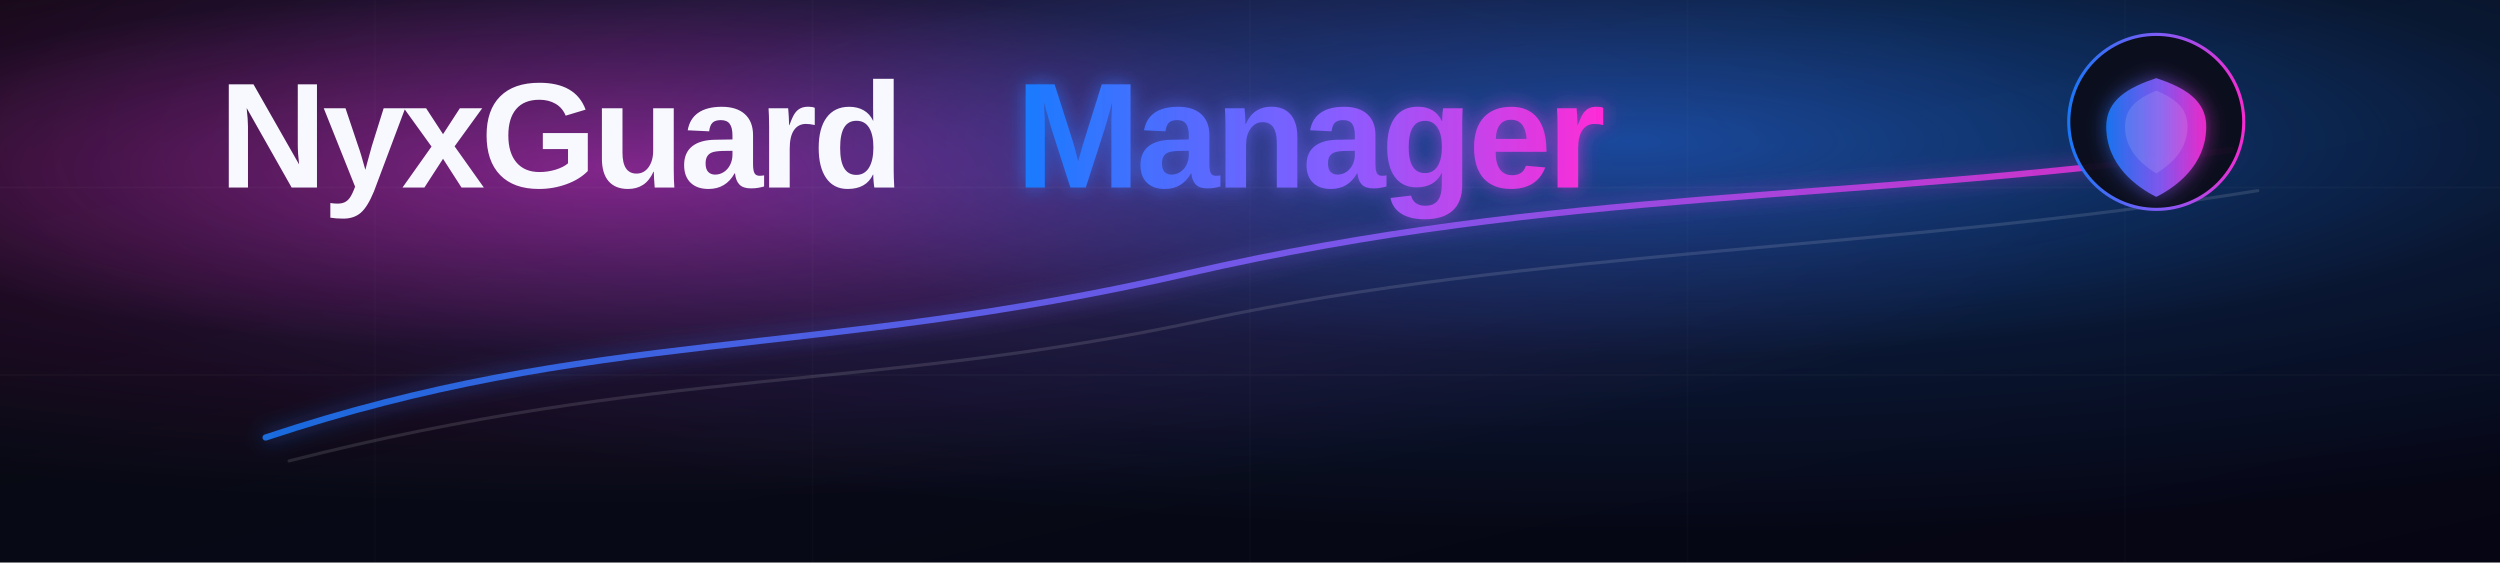
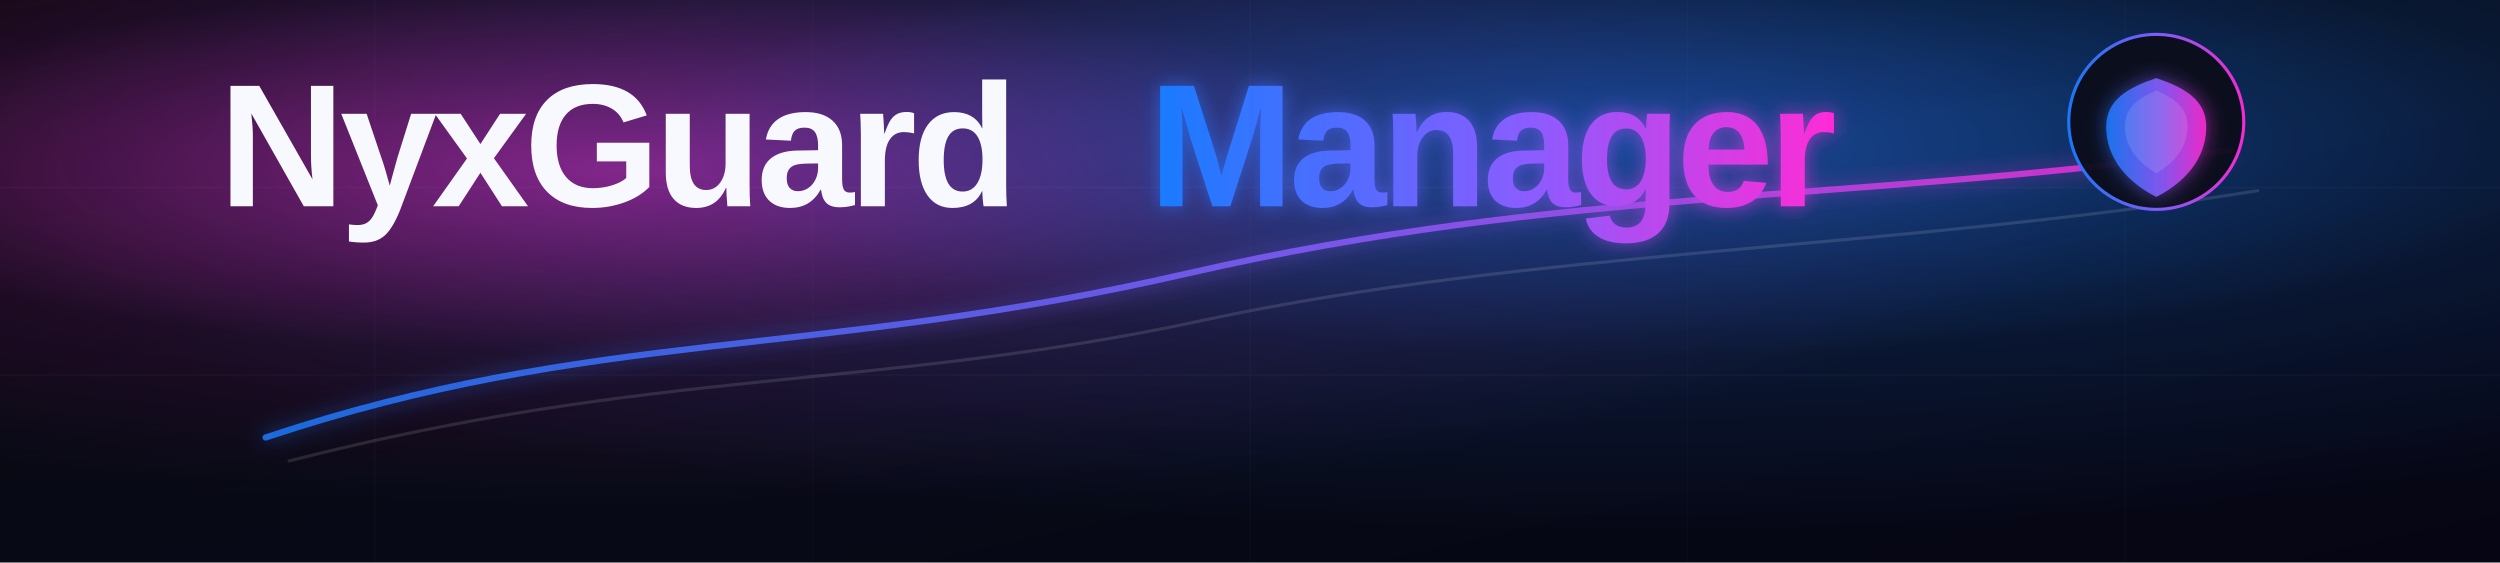
<svg xmlns="http://www.w3.org/2000/svg" width="1600" height="360" viewBox="0 0 1600 360" role="img" aria-label="NyxGuard Manager">
  <defs>
    <linearGradient id="bg" x1="0" y1="0" x2="1" y2="1">
      <stop offset="0" stop-color="#05060a" />
      <stop offset="0.55" stop-color="#070a16" />
      <stop offset="1" stop-color="#060514" />
    </linearGradient>
    <radialGradient id="glowMagenta" cx="25%" cy="30%" r="60%">
      <stop offset="0" stop-color="#ff2bd6" stop-opacity="0.55" />
      <stop offset="0.55" stop-color="#ff2bd6" stop-opacity="0.10" />
      <stop offset="1" stop-color="#ff2bd6" stop-opacity="0" />
    </radialGradient>
    <radialGradient id="glowBlue" cx="65%" cy="25%" r="70%">
      <stop offset="0" stop-color="#1a7bff" stop-opacity="0.55" />
      <stop offset="0.55" stop-color="#1a7bff" stop-opacity="0.12" />
      <stop offset="1" stop-color="#1a7bff" stop-opacity="0" />
    </radialGradient>
    <linearGradient id="accent" x1="0" y1="0" x2="1" y2="0">
      <stop offset="0" stop-color="#1a7bff" />
      <stop offset="0.55" stop-color="#8b5cff" />
      <stop offset="1" stop-color="#ff2bd6" />
    </linearGradient>
    <filter id="softGlow" x="-40%" y="-40%" width="180%" height="180%">
      <feGaussianBlur in="SourceGraphic" stdDeviation="6" result="blur" />
      <feColorMatrix in="blur" type="matrix" values="1 0 0 0 0                 0 1 0 0 0                 0 0 1 0 0                 0 0 0 0.65 0" result="glow" />
      <feMerge>
        <feMergeNode in="glow" />
        <feMergeNode in="SourceGraphic" />
      </feMerge>
    </filter>
    <style>
      .title {
        font-family: ui-sans-serif, system-ui, -apple-system, "Segoe UI", Arial, sans-serif;
        font-weight: 800;
        letter-spacing: -0.03em;
      }
      .sub {
        font-family: ui-sans-serif, system-ui, -apple-system, "Segoe UI", Arial, sans-serif;
        font-weight: 650;
        letter-spacing: 0.06em;
      }
    </style>
  </defs>
  <rect width="1600" height="360" fill="url(#bg)" />
  <rect width="1600" height="360" fill="url(#glowMagenta)" />
  <rect width="1600" height="360" fill="url(#glowBlue)" />
  <g opacity="0.18">
    <path d="M0 120H1600M0 240H1600" stroke="#ffffff" stroke-opacity="0.14" />
    <path d="M240 0V360M520 0V360M800 0V360M1080 0V360M1360 0V360" stroke="#ffffff" stroke-opacity="0.08" />
  </g>
  <path d="M170 280 C 380 210, 520 230, 760 175 S 1180 130, 1428 96" fill="none" stroke="url(#accent)" stroke-width="4" stroke-linecap="round" opacity="0.85" filter="url(#softGlow)" />
  <path d="M185 295 C 420 235, 560 250, 770 205 S 1210 160, 1445 122" fill="none" stroke="#ffffff" stroke-opacity="0.12" stroke-width="2" stroke-linecap="round" />
-   <g transform="translate(140, 120)">
-     <text class="title" x="0" y="0" font-size="96" fill="#f7f9ff">NyxGuard</text>
-     <text class="title" x="510" y="0" font-size="96" fill="url(#accent)" filter="url(#softGlow)">Manager</text>
+   <g transform="translate(140, 132)">
+     <text class="title" x="0" y="0" font-size="112" fill="#f7f9ff">NyxGuard</text>
+     <text class="title" x="595" y="0" font-size="112" fill="url(#accent)" filter="url(#softGlow)">Manager</text>
  </g>
  <g transform="translate(1380, 78)">
    <circle cx="0" cy="0" r="56" fill="#0a0d1a" stroke="url(#accent)" stroke-width="2" opacity="0.95" />
    <path d="M0,-28 C18,-22 32,-14 32,3 C32,28 12,42 0,48 C-12,42 -32,28 -32,3 C-32,-14 -18,-22 0,-28Z" fill="url(#accent)" opacity="0.92" filter="url(#softGlow)" />
    <path d="M0,-20 C12,-15 20,-9 20,3 C20,19 8,28 0,33 C-8,28 -20,19 -20,3 C-20,-9 -12,-15 0,-20Z" fill="#ffffff" fill-opacity="0.12" />
  </g>
</svg>
